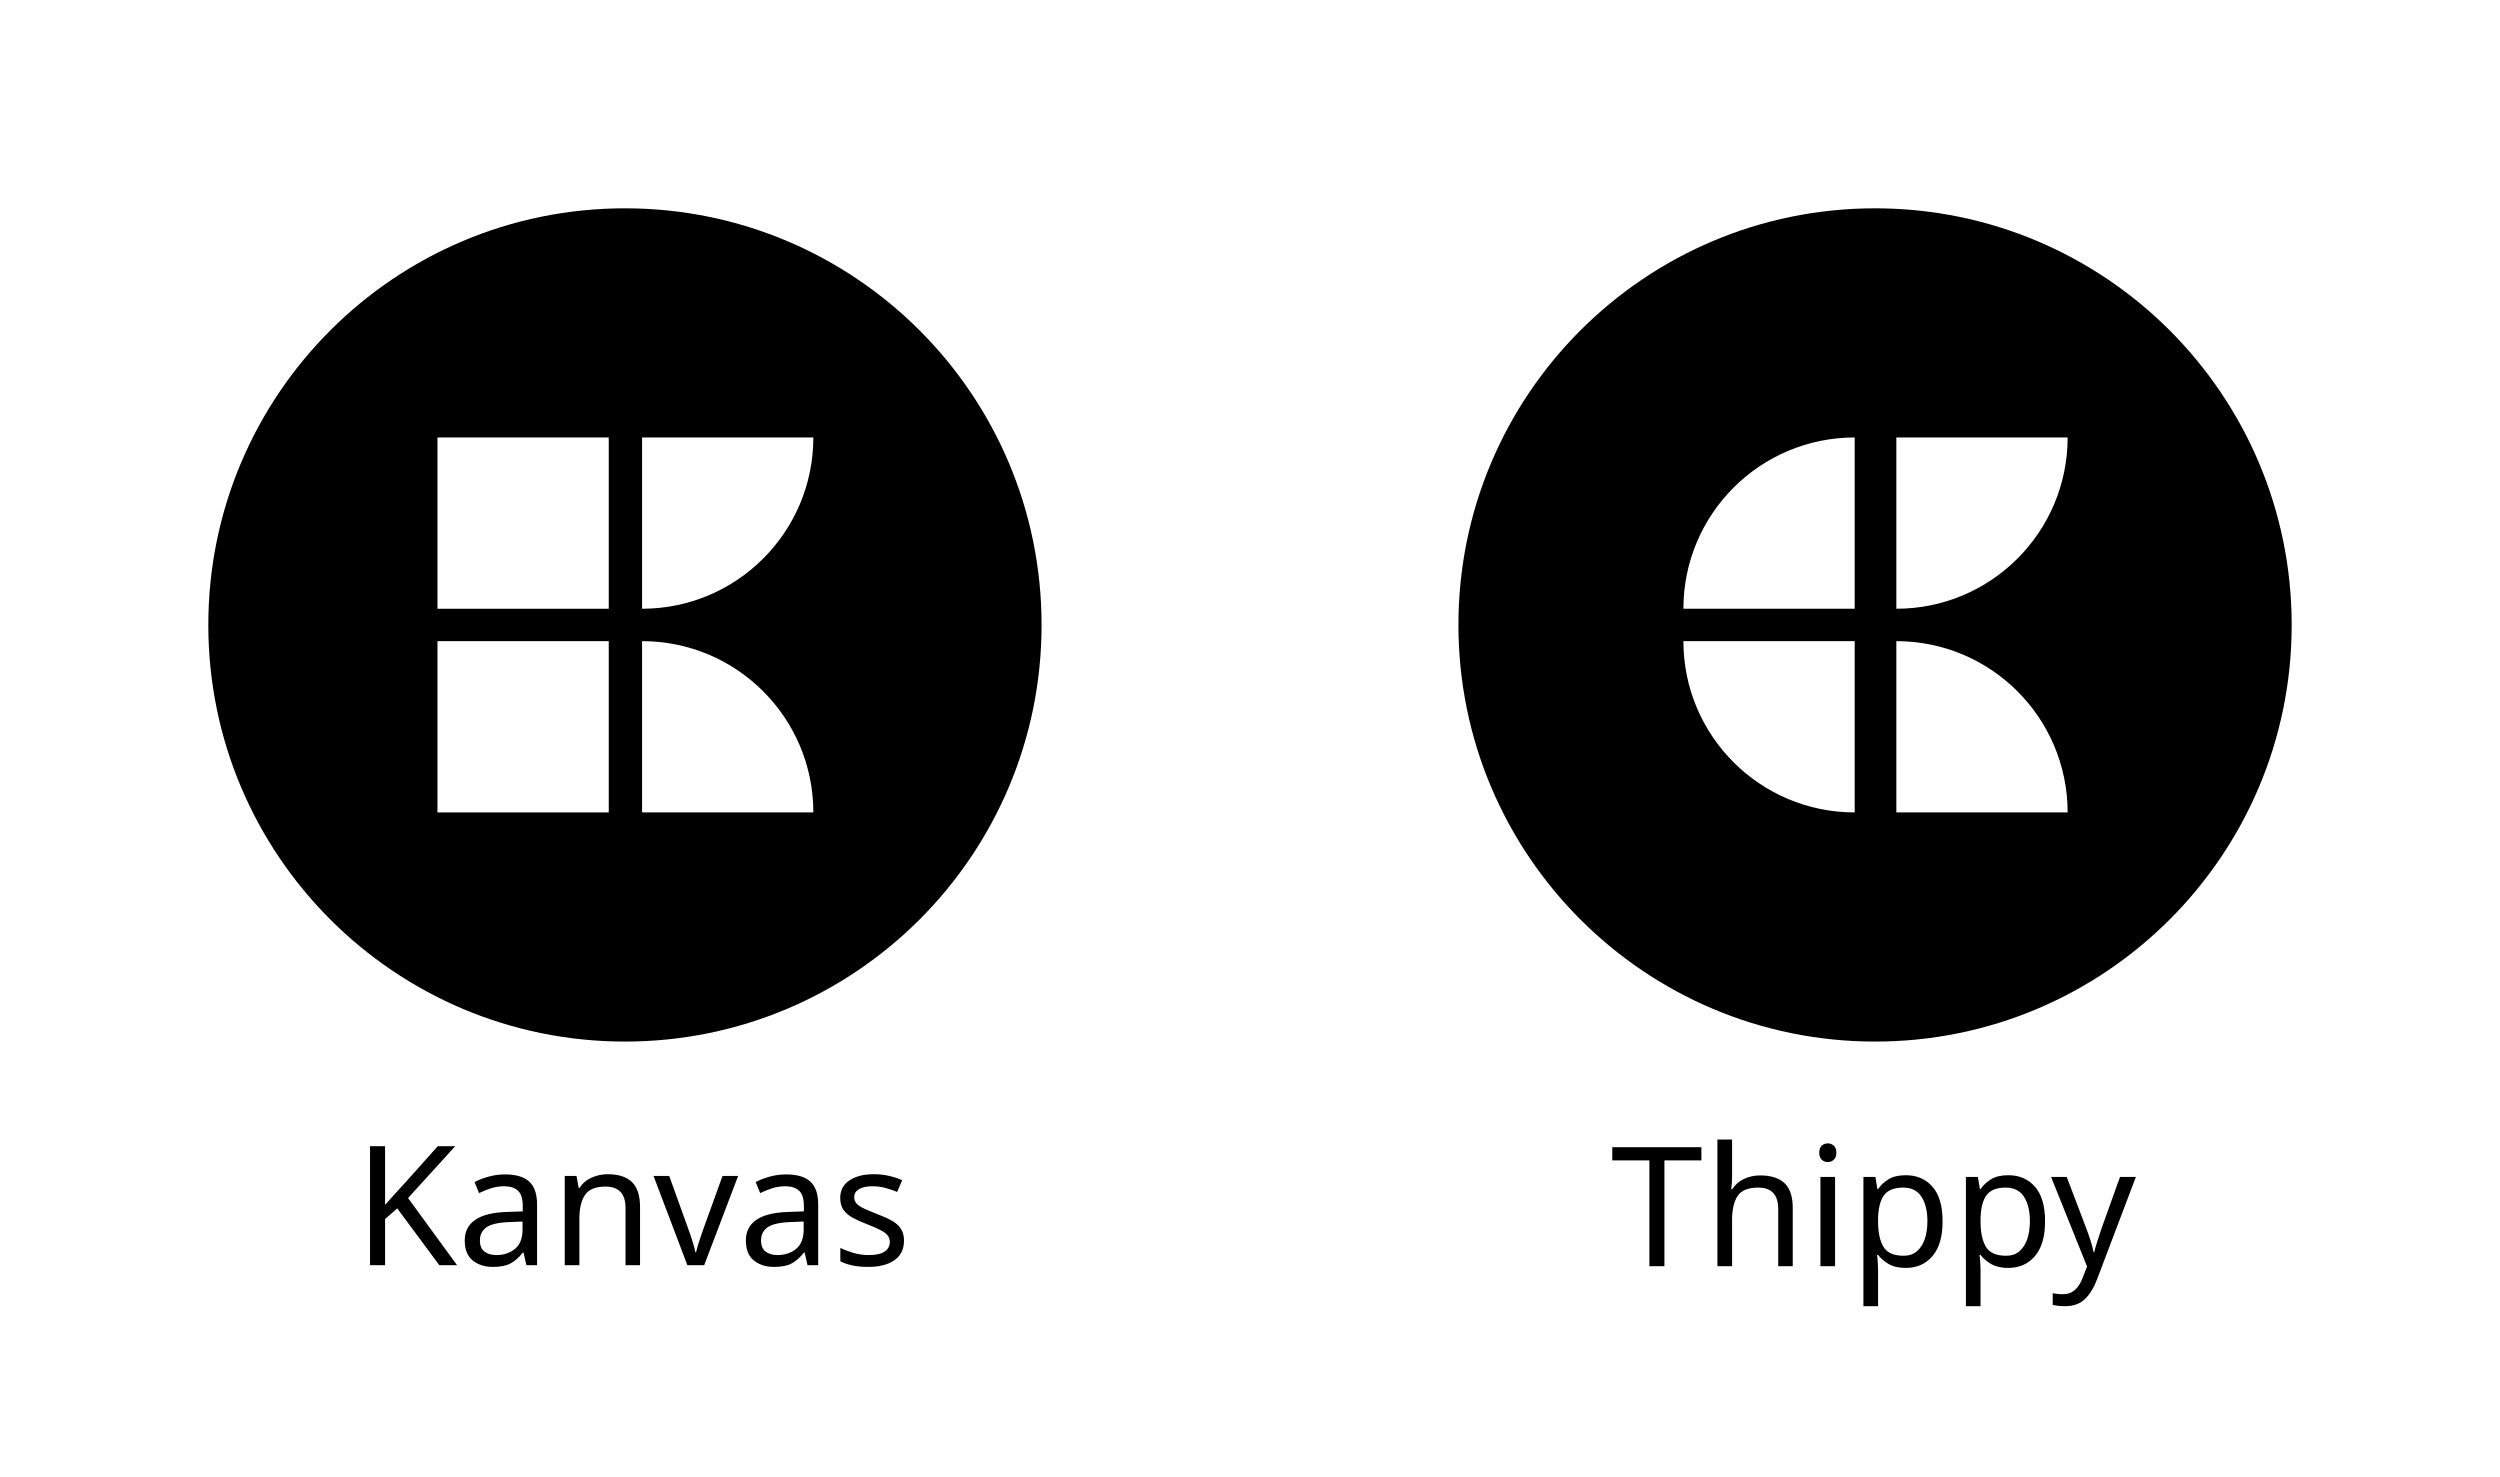
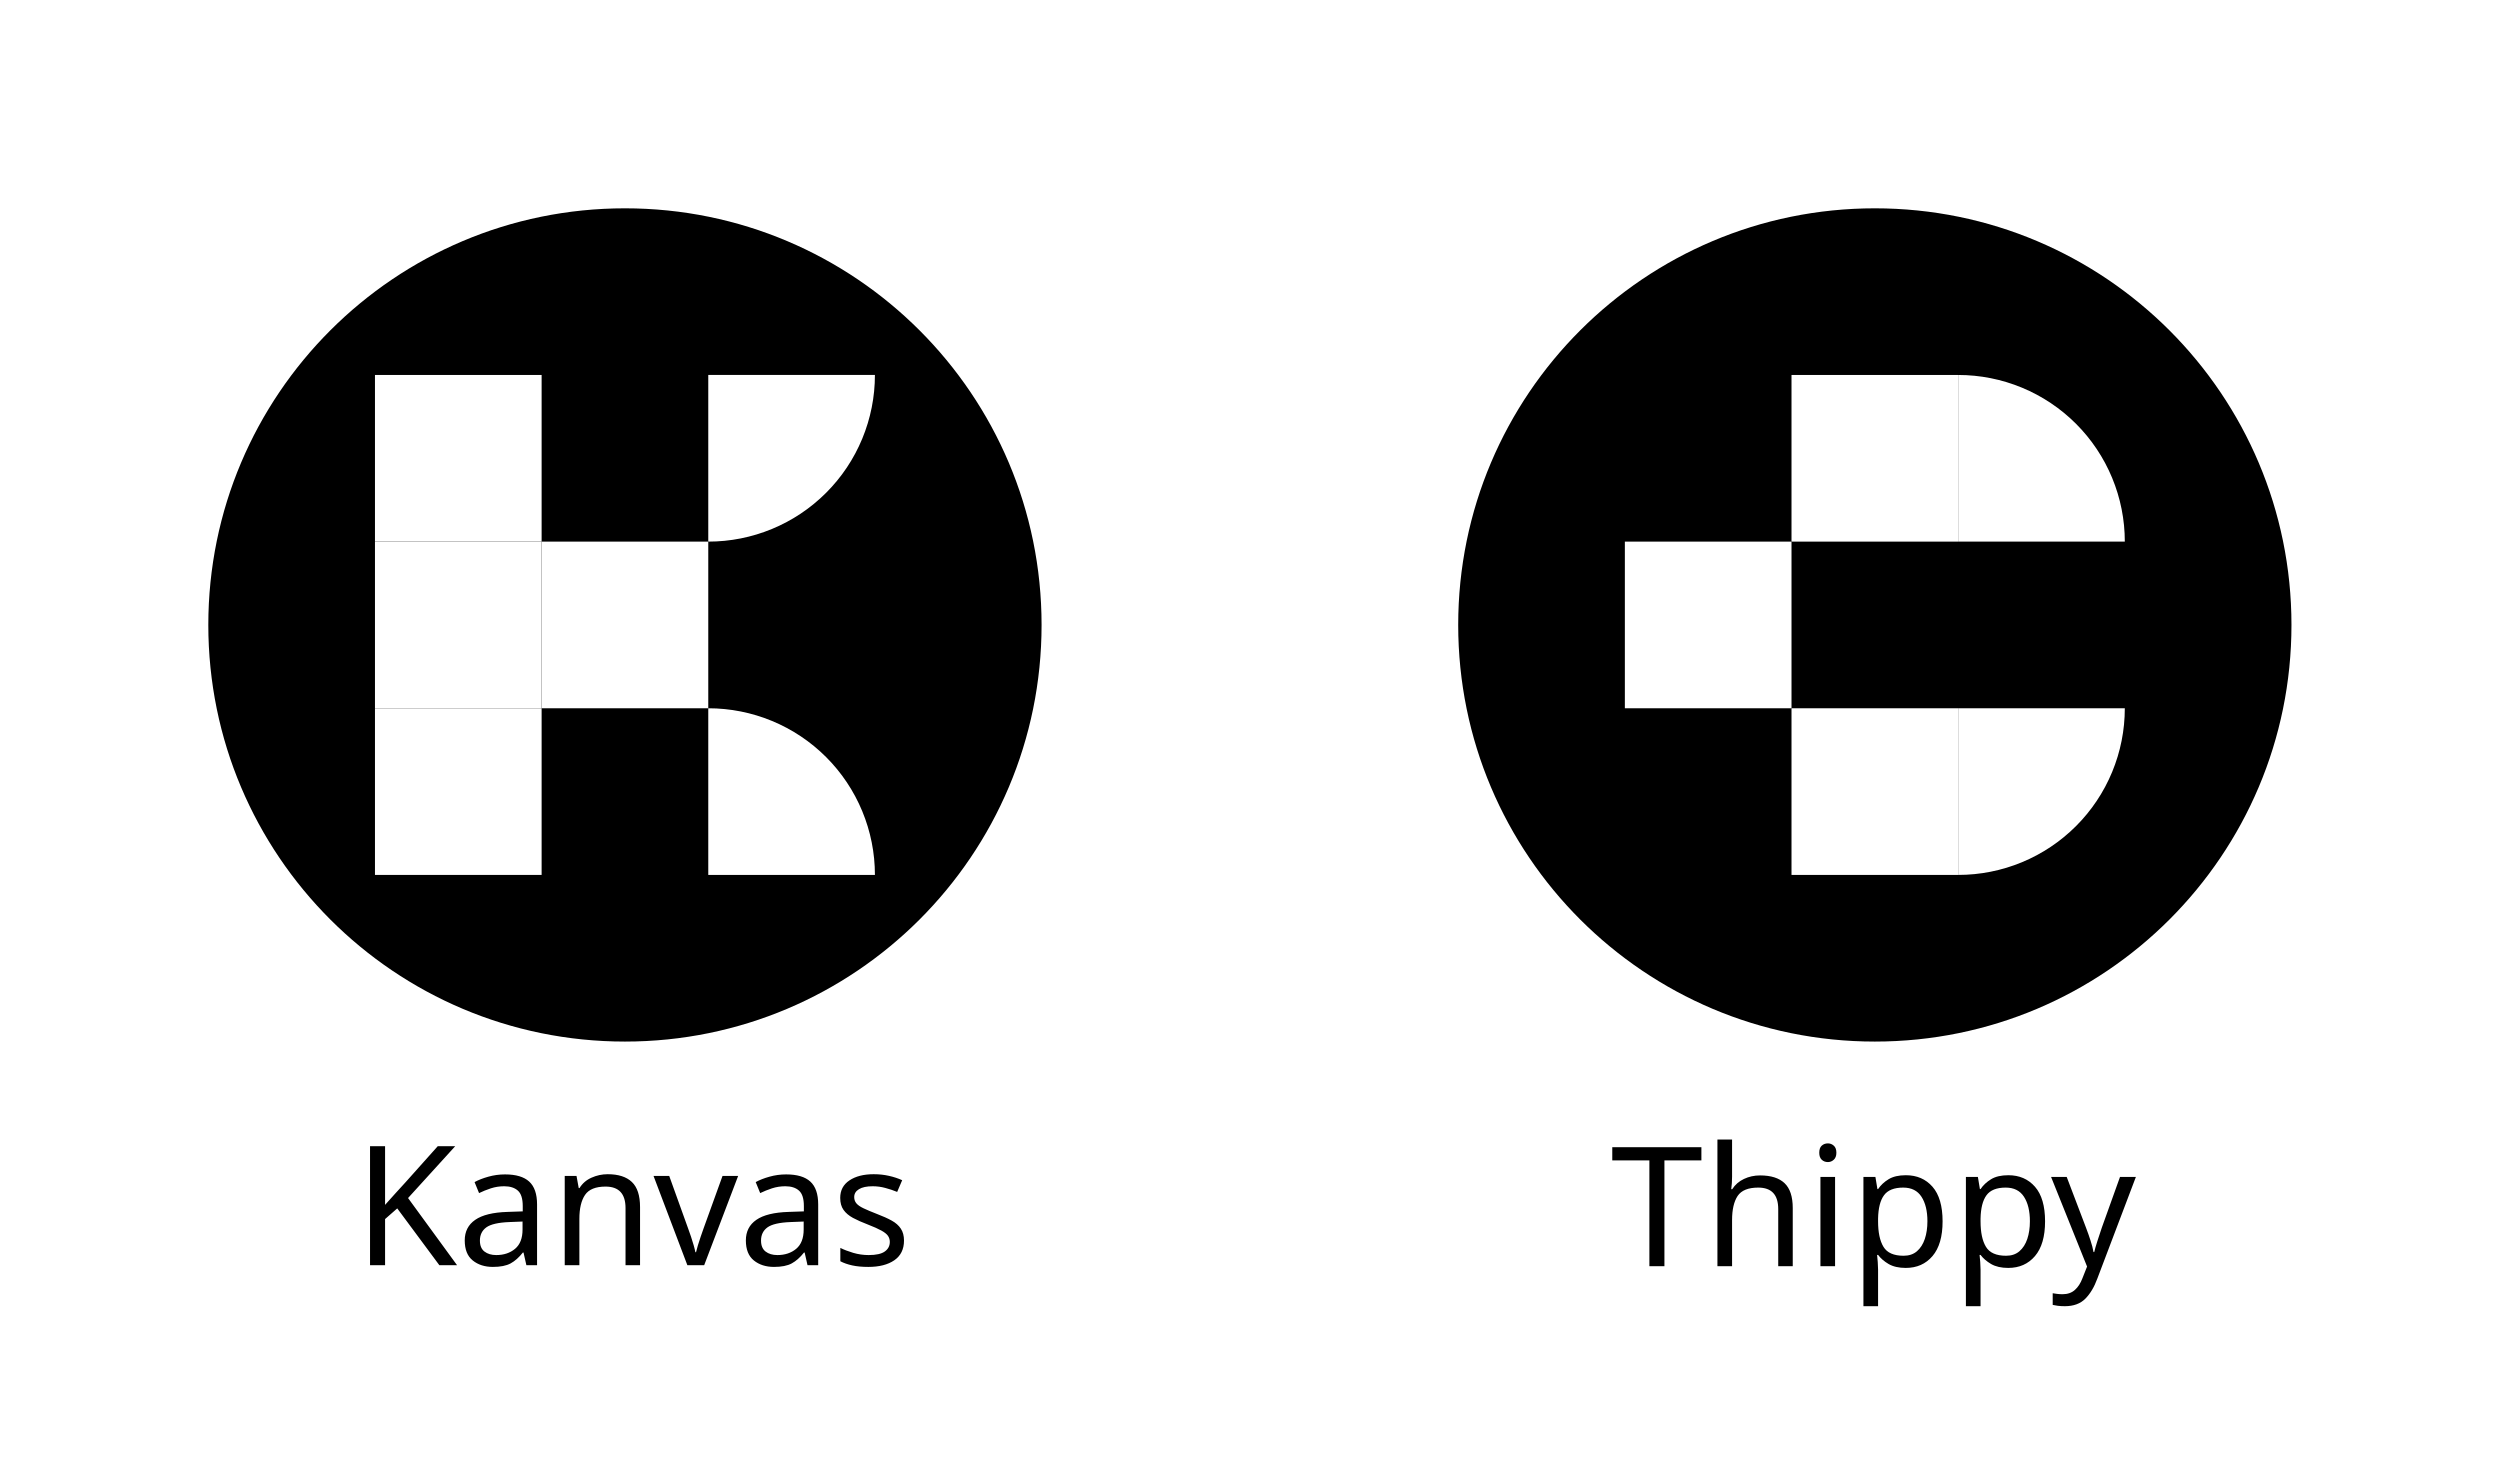
<svg xmlns="http://www.w3.org/2000/svg" width="600.053" height="354.398" viewBox="0 0 600.053 354.398" fill="none" version="1.1" id="svg1019">
  <defs id="defs1023" />
  <rect style="fill:#ffffff;stroke-width:11.339;stroke-linejoin:round" id="rect6473" width="1109.754" height="615.74" x="-109.871" y="-158.852" />
-   <circle cx="150" cy="150" r="100" fill="#000000" id="circle1009" />
  <rect x="105" y="105" width="41.111" height="41.111" fill="#ffffff" id="rect1011" />
  <rect x="105" y="153.889" width="41.111" height="41.111" fill="#ffffff" id="rect1013" />
  <path d="m 154.111,105 h 41.111 c 0,22.705 -18.406,41.111 -41.111,41.111 z" fill="#ffffff" id="path1015" />
  <path d="m 154.111,153.889 c 22.705,0 41.111,18.406 41.111,41.111 h -41.111 z" fill="#ffffff" id="path1017" />
-   <circle cx="450.053" cy="150" r="100" fill="#000000" id="circle2" />
  <path d="m 404.053,146.111 c 0,-22.705 18.406,-41.111 41.111,-41.111 v 0 41.111 z" fill="#ffffff" id="path4" />
  <path d="m 404.053,153.889 h 41.111 V 195 v 0 c -22.705,0 -41.111,-18.406 -41.111,-41.111 z" fill="#ffffff" id="path6" />
  <path d="m 455.164,105 h 41.111 v 0 c 0,22.705 -18.406,41.111 -41.111,41.111 v 0 z" fill="#ffffff" id="path8" />
  <path d="m 455.164,153.889 v 0 c 22.705,0 41.111,18.406 41.111,41.111 v 0 h -41.111 z" fill="#ffffff" id="path10" />
  <text xml:space="preserve" style="font-style:normal;font-weight:normal;font-size:40px;line-height:1.25;font-family:sans-serif;letter-spacing:0px;word-spacing:0px;fill:#000000;fill-opacity:1;stroke:none" x="84.94" y="303.678" id="text2994">
    <tspan id="tspan2992" x="84.94" y="303.678" style="font-style:normal;font-variant:normal;font-weight:normal;font-stretch:normal;font-family:'Fira Sans';-inkscape-font-specification:'Fira Sans'">Kanvas</tspan>
  </text>
  <text xml:space="preserve" style="font-style:normal;font-weight:normal;font-size:40px;line-height:1.25;font-family:sans-serif;letter-spacing:0px;word-spacing:0px;fill:#000000;fill-opacity:1;stroke:none" x="386.573" y="303.918" id="text2994-4">
    <tspan id="tspan2992-5" x="386.573" y="303.918" style="font-style:normal;font-variant:normal;font-weight:normal;font-stretch:normal;font-family:'Fira Sans';-inkscape-font-specification:'Fira Sans'">Thippy</tspan>
  </text>
+   <g id="g1278" transform="translate(1434,1122)">
+     <circle cx="-984" cy="-972" r="100" fill="#000000" id="circle1018" />
+     <path d="m -1004,-952 h 40 v 40 h -40 z" fill="#ffffff" id="path1020" />
+     <path d="m -1004,-1032 h 40 v 40 h -40 z" fill="#ffffff" id="path1022" />
+     <path d="m -1044,-992 h 40 v 40 h -40 z" fill="#ffffff" id="path1024" />
+     <path d="m -924,-992 c 0,-5.253 -1.035,-10.454 -3.045,-15.307 -2.01,-4.853 -4.956,-9.263 -8.671,-12.977 -3.714,-3.714 -8.124,-6.661 -12.977,-8.671 -4.853,-2.01 -10.054,-3.045 -15.307,-3.045 v 40 z" fill="#ffffff" id="path1026" />
+     <path d="m -964,-912 c 5.253,0 10.454,-1.035 15.307,-3.045 4.853,-2.01 9.263,-4.956 12.977,-8.671 3.715,-3.714 6.661,-8.124 8.671,-12.977 2.01,-4.853 3.045,-10.054 3.045,-15.307 h -40 z" fill="#ffffff" id="path1028" />
+   </g>
+   <g id="g1481" transform="translate(-2.923401,250.2059)">
+     <circle cx="152.923" cy="-100.206" r="100" fill="#000000" id="circle941" />
+     <path d="m 132.923,-120.206 h -40 v -40 h 40 z" fill="#ffffff" id="path943" />
+     <path d="m 132.923,-40.206 h -40 v -40 h 40 z" fill="#ffffff" id="path945" />
+     <path d="m 172.923,-80.206 h -40 v -40 h 40 z" fill="#ffffff" id="path947" />
+     <path d="m 132.923,-80.206 h -40 v -40 h 40 z" fill="#ffffff" id="path949" />
+     <path d="m 172.923,-120.206 c 5.253,0 10.454,-1.035 15.307,-3.045 4.853,-2.01 9.263,-4.957 12.977,-8.671 3.715,-3.714 6.661,-8.124 8.671,-12.977 2.01,-4.853 3.045,-10.054 3.045,-15.307 h -40 z" fill="#ffffff" id="path951" />
+     <path d="m 212.923,-40.206 c 0,-5.253 -1.035,-10.454 -3.045,-15.307 -2.01,-4.853 -4.956,-9.263 -8.671,-12.977 -3.714,-3.715 -8.124,-6.661 -12.977,-8.671 -4.853,-2.01 -10.054,-3.045 -15.307,-3.045 v 40 z" fill="#ffffff" id="path953" />
+   </g>
</svg>
